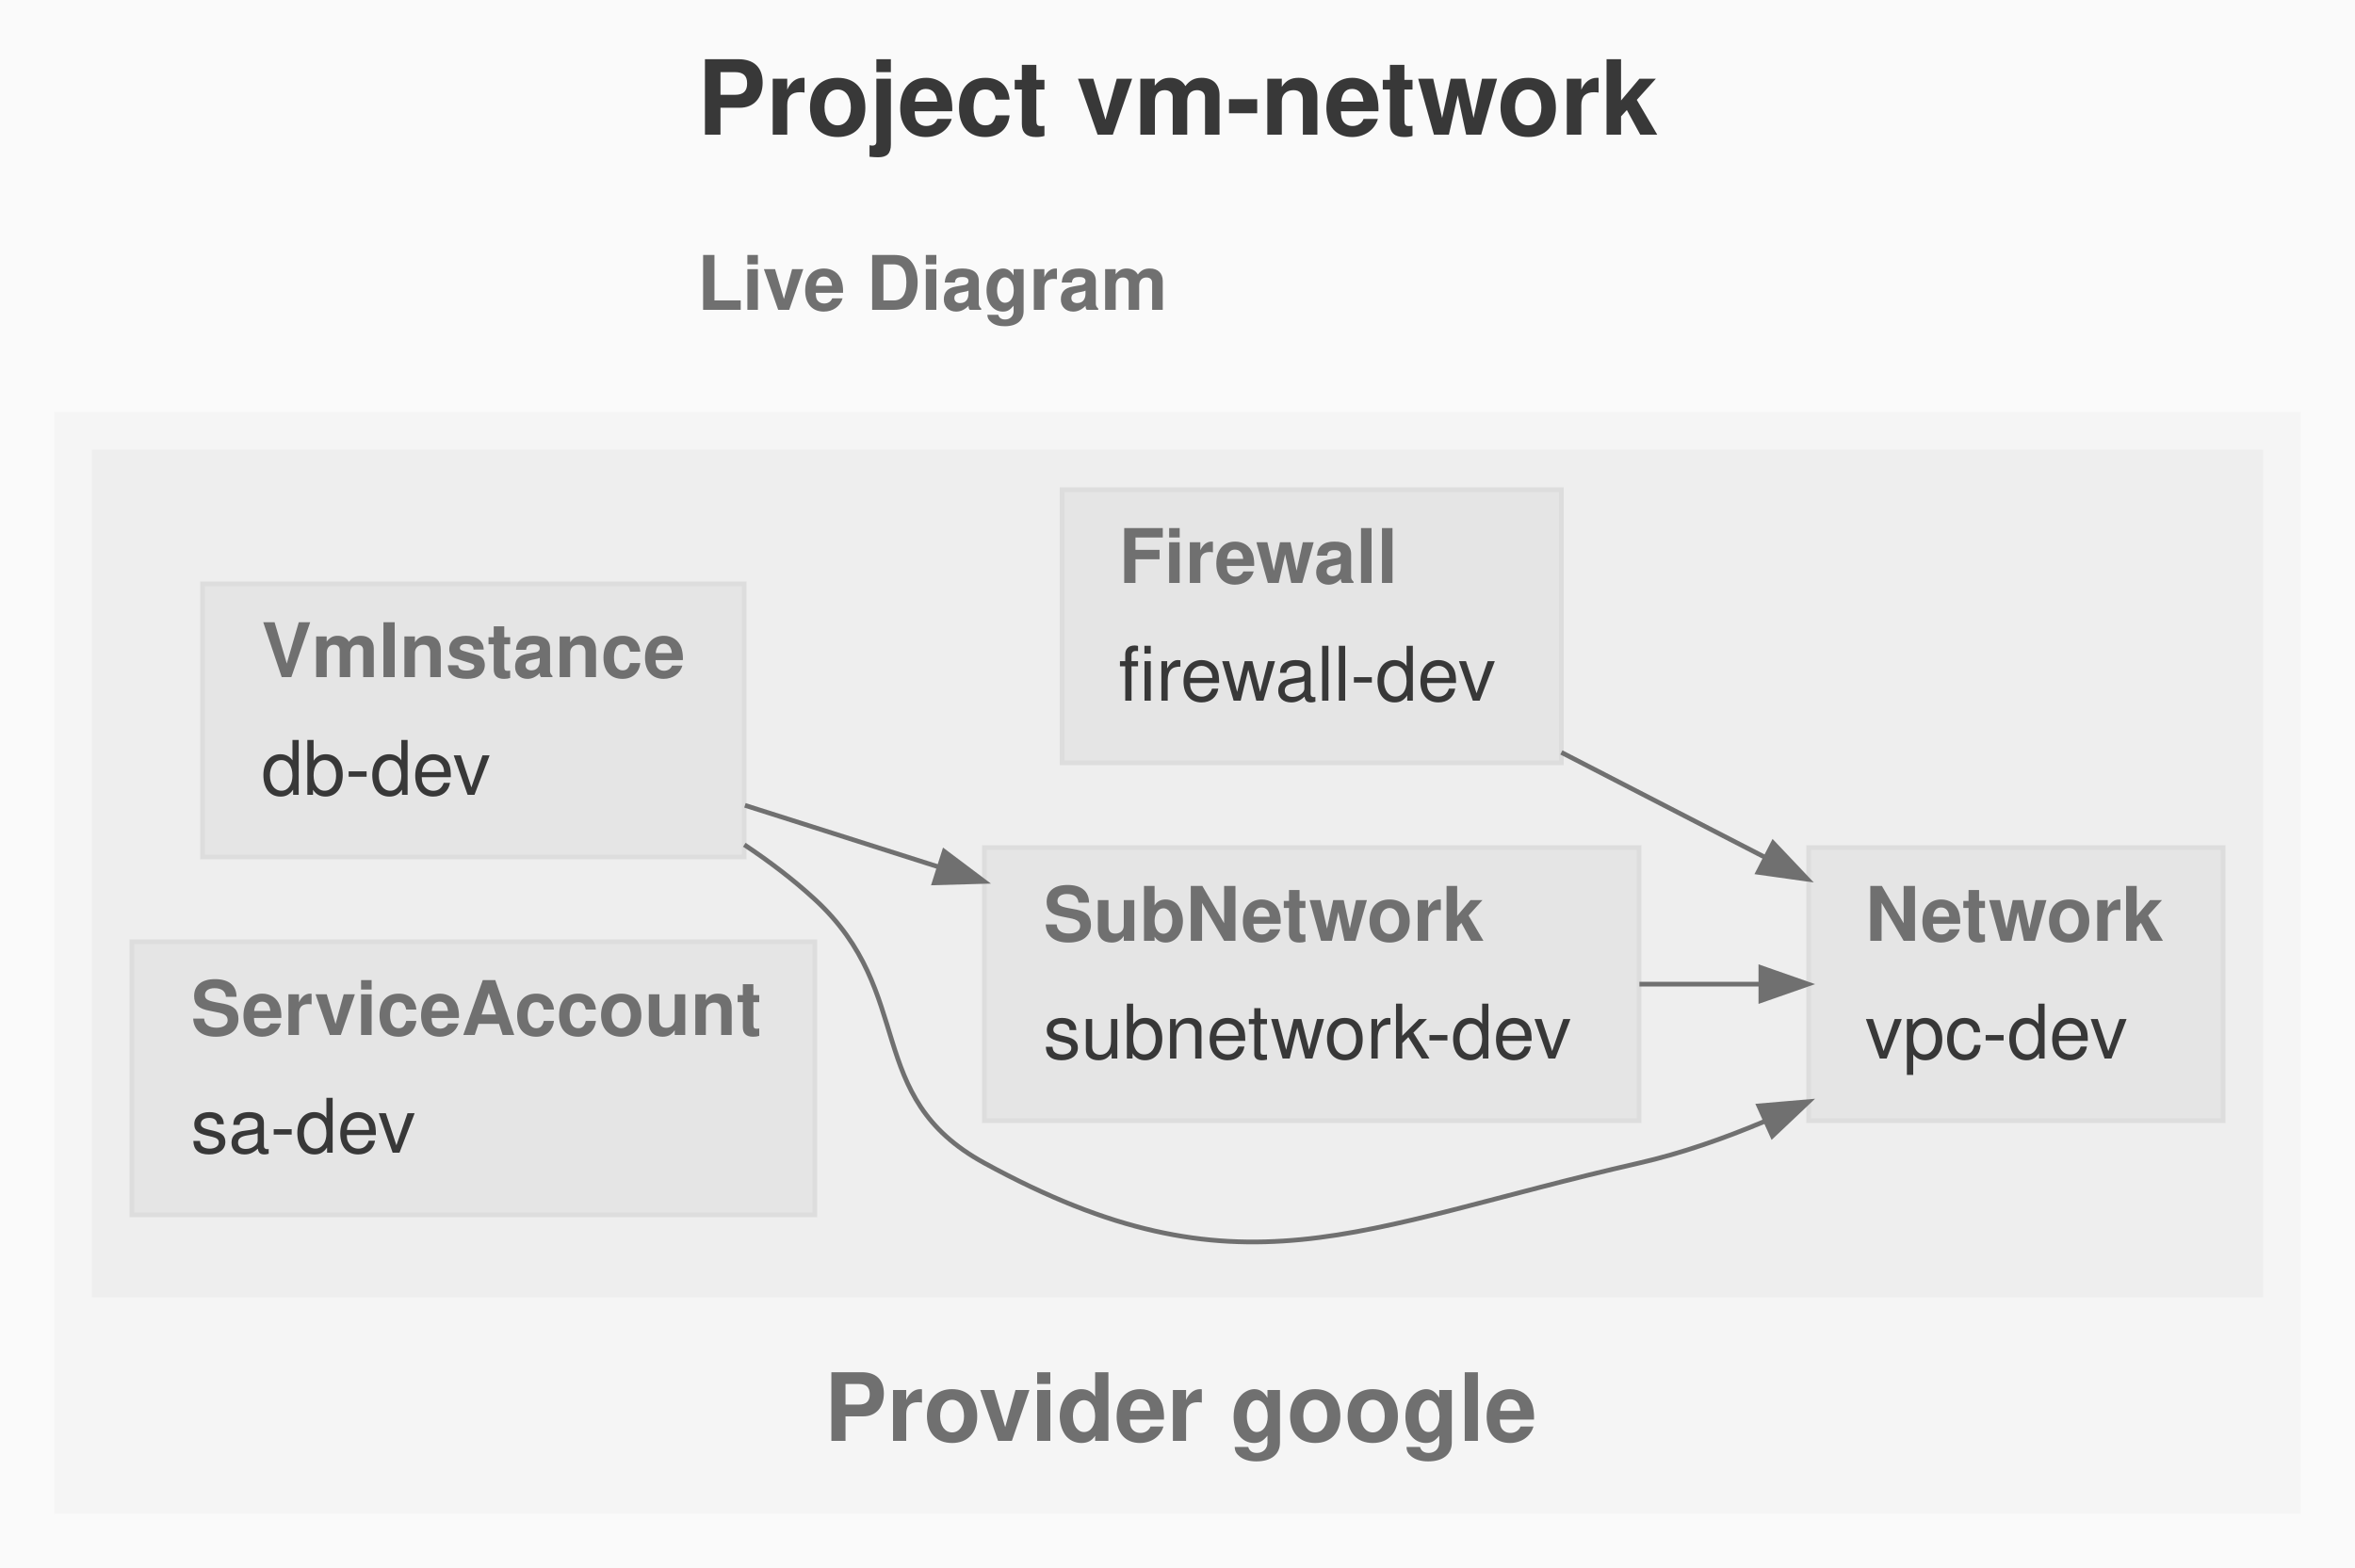
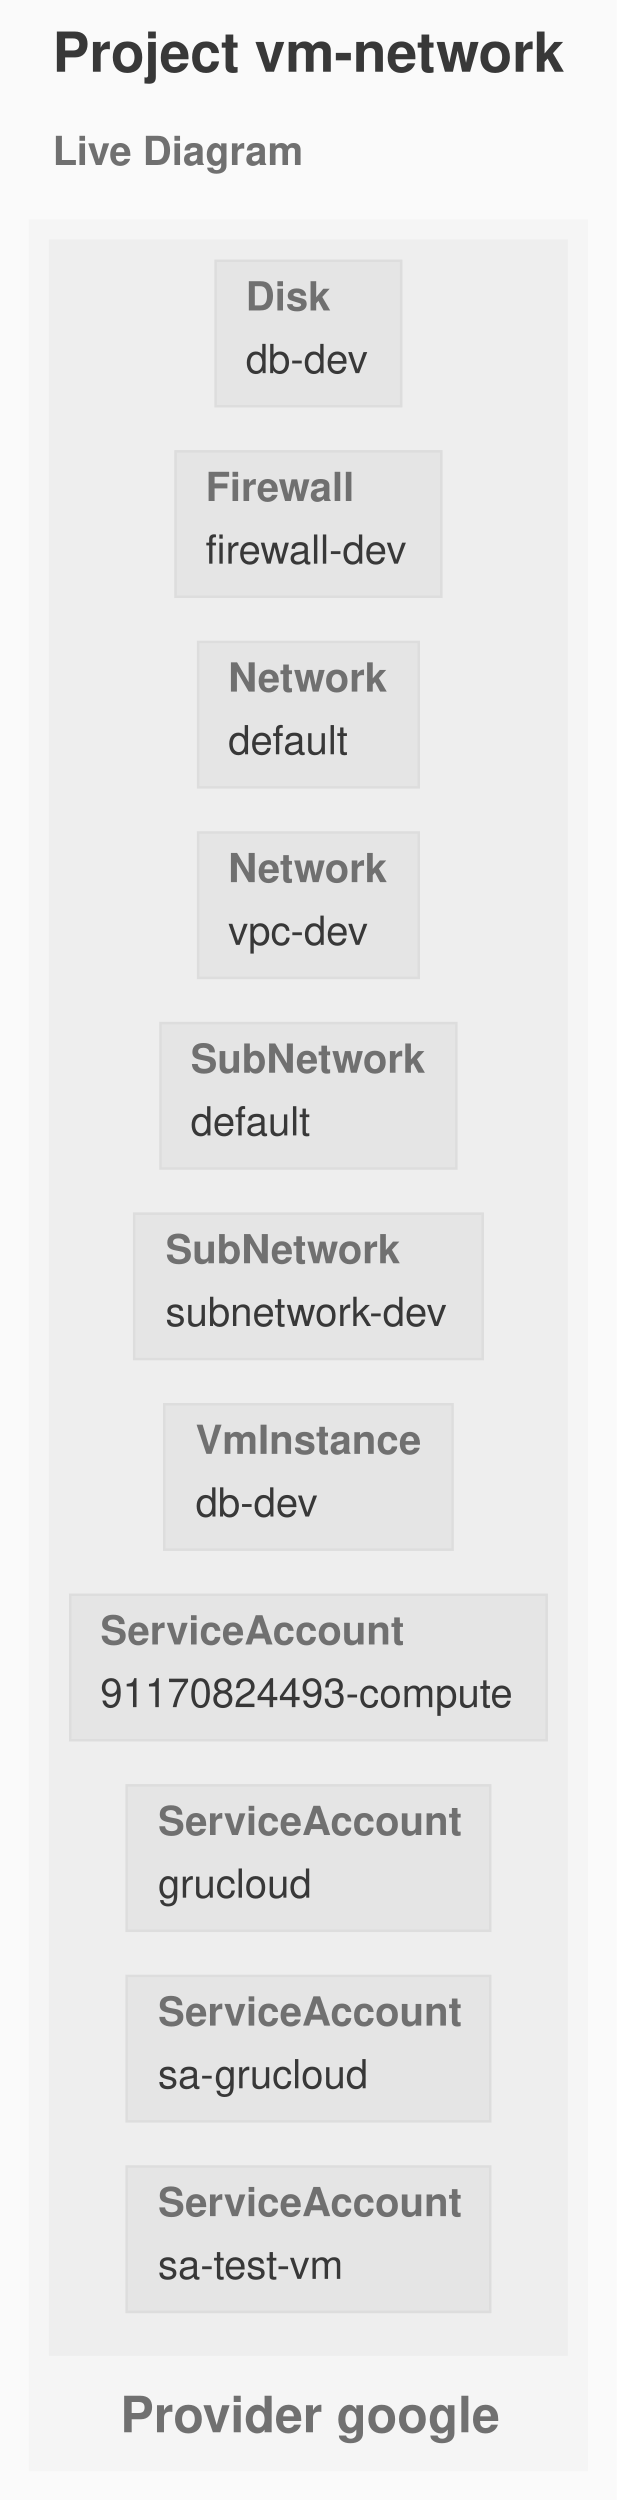
- <svg xmlns="http://www.w3.org/2000/svg" width="500pt" height="333pt" viewBox="0.00 0.00 500.00 333.00">
-   <g id="graph0" class="graph" transform="scale(1 1) rotate(0) translate(4 329)">
-     <polygon fill="#fafafa" stroke="transparent" points="-4,4 -4,-329 496,-329 496,4 -4,4" />
-     <text text-anchor="start" x="144" y="-300.4" font-family="Helvetica,sans-Serif" font-weight="bold" font-size="22.00" fill="#383838">Project vm-network</text>
-     <text text-anchor="start" x="242" y="-284.8" font-family="Helvetica,sans-Serif" font-size="14.00">  </text>
-     <text text-anchor="start" x="144" y="-263.2" font-family="Helvetica,sans-Serif" font-weight="bold" font-size="16.00" fill="#707070">Live Diagram</text>
+ <svg xmlns="http://www.w3.org/2000/svg" width="246pt" height="997pt" viewBox="0.00 0.00 246.00 997.00">
+   <g id="graph0" class="graph" transform="scale(1 1) rotate(0) translate(4 993)">
+     <polygon fill="#fafafa" stroke="transparent" points="-4,4 -4,-993 242,-993 242,4 -4,4" />
+     <text text-anchor="start" x="17" y="-964.4" font-family="Helvetica,sans-Serif" font-weight="bold" font-size="22.00" fill="#383838">Project vm-network</text>
+     <text text-anchor="start" x="115" y="-948.8" font-family="Helvetica,sans-Serif" font-size="14.00">  </text>
+     <text text-anchor="start" x="17" y="-927.2" font-family="Helvetica,sans-Serif" font-weight="bold" font-size="16.00" fill="#707070">Live Diagram</text>
    <g id="clust1" class="cluster">
-       <polygon fill="#f5f5f5" stroke="#f5f5f5" points="8,-8 8,-241 484,-241 484,-8 8,-8" />
-       <text text-anchor="start" x="171" y="-23" font-family="Helvetica,sans-Serif" font-weight="bold" font-size="20.00" fill="#707070">Provider google</text>
+       <polygon fill="#f5f5f5" stroke="#f5f5f5" points="8,-8 8,-905 230,-905 230,-8 8,-8" />
+       <text text-anchor="start" x="44" y="-23" font-family="Helvetica,sans-Serif" font-weight="bold" font-size="20.00" fill="#707070">Provider google</text>
    </g>
    <g id="clust2" class="cluster">
-       <polygon fill="#eeeeee" stroke="#eeeeee" points="16,-54 16,-233 476,-233 476,-54 16,-54" />
-       <text text-anchor="start" x="245.86" y="-58.3" font-family="Helvetica,sans-Serif" font-size="1.00" fill="#383838"> </text>
+       <polygon fill="#eeeeee" stroke="#eeeeee" points="16,-54 16,-897 222,-897 222,-54 16,-54" />
+       <text text-anchor="start" x="118.86" y="-58.3" font-family="Helvetica,sans-Serif" font-size="1.00" fill="#383838"> </text>
    </g>
    <g id="node1" class="node">
-       <polygon fill="#e5e5e5" stroke="#dddddd" points="327.5,-225 221.5,-225 221.5,-167 327.5,-167 327.5,-225" />
-       <text text-anchor="start" x="233.5" y="-205.2" font-family="Helvetica,sans-Serif" font-weight="bold" font-size="16.00" fill="#707070">Firewall</text>
-       <text text-anchor="start" x="233.5" y="-180.2" font-family="Helvetica,sans-Serif" font-size="16.00" fill="#383838">firewall-dev</text>
+       <polygon fill="#e5e5e5" stroke="#dddddd" points="156,-889 82,-889 82,-831 156,-831 156,-889" />
+       <text text-anchor="start" x="94" y="-869.2" font-family="Helvetica,sans-Serif" font-weight="bold" font-size="16.00" fill="#707070">Disk</text>
+       <text text-anchor="start" x="94" y="-844.2" font-family="Helvetica,sans-Serif" font-size="16.00" fill="#383838">db-dev</text>
    </g>
    <g id="node2" class="node">
-       <polygon fill="#e5e5e5" stroke="#dddddd" points="468,-149 380,-149 380,-91 468,-91 468,-149" />
-       <text text-anchor="start" x="392" y="-129.2" font-family="Helvetica,sans-Serif" font-weight="bold" font-size="16.00" fill="#707070">Network</text>
-       <text text-anchor="start" x="392" y="-104.2" font-family="Helvetica,sans-Serif" font-size="16.00" fill="#383838">vpc-dev</text>
-     </g>
-     <g id="edge1" class="edge">
-       <path fill="none" stroke="#707070" d="M327.5,-169.21C341.52,-161.98 356.69,-154.17 370.72,-146.94" />
-       <polygon fill="#707070" stroke="#707070" points="372.46,-149.98 379.75,-142.28 369.26,-143.75 372.46,-149.98" />
+       <polygon fill="#e5e5e5" stroke="#dddddd" points="172,-813 66,-813 66,-755 172,-755 172,-813" />
+       <text text-anchor="start" x="78" y="-793.2" font-family="Helvetica,sans-Serif" font-weight="bold" font-size="16.00" fill="#707070">Firewall</text>
+       <text text-anchor="start" x="78" y="-768.2" font-family="Helvetica,sans-Serif" font-size="16.00" fill="#383838">firewall-dev</text>
    </g>
    <g id="node3" class="node">
-       <polygon fill="#e5e5e5" stroke="#dddddd" points="344,-149 205,-149 205,-91 344,-91 344,-149" />
-       <text text-anchor="start" x="217.5" y="-129.2" font-family="Helvetica,sans-Serif" font-weight="bold" font-size="16.00" fill="#707070">SubNetwork</text>
-       <text text-anchor="start" x="217.5" y="-104.2" font-family="Helvetica,sans-Serif" font-size="16.00" fill="#383838">subnetwork-dev</text>
-     </g>
-     <g id="edge2" class="edge">
-       <path fill="none" stroke="#707070" d="M344.07,-120C352.64,-120 361.3,-120 369.59,-120" />
-       <polygon fill="#707070" stroke="#707070" points="369.86,-123.5 379.86,-120 369.86,-116.5 369.86,-123.5" />
+       <polygon fill="#e5e5e5" stroke="#dddddd" points="163,-737 75,-737 75,-679 163,-679 163,-737" />
+       <text text-anchor="start" x="87" y="-717.2" font-family="Helvetica,sans-Serif" font-weight="bold" font-size="16.00" fill="#707070">Network</text>
+       <text text-anchor="start" x="87" y="-692.2" font-family="Helvetica,sans-Serif" font-size="16.00" fill="#383838">default</text>
    </g>
    <g id="node4" class="node">
-       <polygon fill="#e5e5e5" stroke="#dddddd" points="154,-205 39,-205 39,-147 154,-147 154,-205" />
-       <text text-anchor="start" x="51.5" y="-185.2" font-family="Helvetica,sans-Serif" font-weight="bold" font-size="16.00" fill="#707070">VmInstance</text>
-       <text text-anchor="start" x="51.5" y="-160.2" font-family="Helvetica,sans-Serif" font-size="16.00" fill="#383838">db-dev</text>
-     </g>
-     <g id="edge3" class="edge">
-       <path fill="none" stroke="#707070" d="M154.03,-149.6C159.35,-146.06 164.45,-142.19 169,-138 190.77,-117.96 179.03,-96.18 205,-82 259.22,-52.4 283.77,-68.27 344,-82 352.94,-84.04 362.04,-87.22 370.74,-90.89" />
-       <polygon fill="#707070" stroke="#707070" points="369.43,-94.14 379.99,-95.04 372.3,-87.76 369.43,-94.14" />
-     </g>
-     <g id="edge4" class="edge">
-       <path fill="none" stroke="#707070" d="M154.16,-157.97C167.3,-153.79 181.52,-149.27 195.41,-144.85" />
-       <polygon fill="#707070" stroke="#707070" points="196.48,-148.18 204.95,-141.81 194.36,-141.51 196.48,-148.18" />
+       <polygon fill="#e5e5e5" stroke="#dddddd" points="163,-661 75,-661 75,-603 163,-603 163,-661" />
+       <text text-anchor="start" x="87" y="-641.2" font-family="Helvetica,sans-Serif" font-weight="bold" font-size="16.00" fill="#707070">Network</text>
+       <text text-anchor="start" x="87" y="-616.2" font-family="Helvetica,sans-Serif" font-size="16.00" fill="#383838">vpc-dev</text>
    </g>
    <g id="node5" class="node">
-       <polygon fill="#e5e5e5" stroke="#dddddd" points="169,-129 24,-129 24,-71 169,-71 169,-129" />
-       <text text-anchor="start" x="36.5" y="-109.2" font-family="Helvetica,sans-Serif" font-weight="bold" font-size="16.00" fill="#707070">ServiceAccount</text>
-       <text text-anchor="start" x="36.5" y="-84.2" font-family="Helvetica,sans-Serif" font-size="16.00" fill="#383838">sa-dev</text>
+       <polygon fill="#e5e5e5" stroke="#dddddd" points="178,-585 60,-585 60,-527 178,-527 178,-585" />
+       <text text-anchor="start" x="72" y="-565.2" font-family="Helvetica,sans-Serif" font-weight="bold" font-size="16.00" fill="#707070">SubNetwork</text>
+       <text text-anchor="start" x="72" y="-540.2" font-family="Helvetica,sans-Serif" font-size="16.00" fill="#383838">default</text>
+     </g>
+     <g id="node6" class="node">
+       <polygon fill="#e5e5e5" stroke="#dddddd" points="188.5,-509 49.5,-509 49.5,-451 188.5,-451 188.5,-509" />
+       <text text-anchor="start" x="62" y="-489.2" font-family="Helvetica,sans-Serif" font-weight="bold" font-size="16.00" fill="#707070">SubNetwork</text>
+       <text text-anchor="start" x="62" y="-464.2" font-family="Helvetica,sans-Serif" font-size="16.00" fill="#383838">subnetwork-dev</text>
+     </g>
+     <g id="node7" class="node">
+       <polygon fill="#e5e5e5" stroke="#dddddd" points="176.5,-433 61.5,-433 61.5,-375 176.5,-375 176.5,-433" />
+       <text text-anchor="start" x="74" y="-413.2" font-family="Helvetica,sans-Serif" font-weight="bold" font-size="16.00" fill="#707070">VmInstance</text>
+       <text text-anchor="start" x="74" y="-388.2" font-family="Helvetica,sans-Serif" font-size="16.00" fill="#383838">db-dev</text>
+     </g>
+     <g id="node8" class="node">
+       <polygon fill="#e5e5e5" stroke="#dddddd" points="214,-357 24,-357 24,-299 214,-299 214,-357" />
+       <text text-anchor="start" x="36" y="-337.2" font-family="Helvetica,sans-Serif" font-weight="bold" font-size="16.00" fill="#707070">ServiceAccount</text>
+       <text text-anchor="start" x="36" y="-312.2" font-family="Helvetica,sans-Serif" font-size="16.00" fill="#383838">91170824493-compute</text>
+     </g>
+     <g id="node9" class="node">
+       <polygon fill="#e5e5e5" stroke="#dddddd" points="191.5,-281 46.5,-281 46.5,-223 191.5,-223 191.5,-281" />
+       <text text-anchor="start" x="59" y="-261.2" font-family="Helvetica,sans-Serif" font-weight="bold" font-size="16.00" fill="#707070">ServiceAccount</text>
+       <text text-anchor="start" x="59" y="-236.2" font-family="Helvetica,sans-Serif" font-size="16.00" fill="#383838">grucloud</text>
+     </g>
+     <g id="node10" class="node">
+       <polygon fill="#e5e5e5" stroke="#dddddd" points="191.5,-205 46.5,-205 46.5,-147 191.5,-147 191.5,-205" />
+       <text text-anchor="start" x="59" y="-185.2" font-family="Helvetica,sans-Serif" font-weight="bold" font-size="16.00" fill="#707070">ServiceAccount</text>
+       <text text-anchor="start" x="59" y="-160.2" font-family="Helvetica,sans-Serif" font-size="16.00" fill="#383838">sa-grucloud</text>
+     </g>
+     <g id="node11" class="node">
+       <polygon fill="#e5e5e5" stroke="#dddddd" points="191.5,-129 46.5,-129 46.5,-71 191.5,-71 191.5,-129" />
+       <text text-anchor="start" x="59" y="-109.2" font-family="Helvetica,sans-Serif" font-weight="bold" font-size="16.00" fill="#707070">ServiceAccount</text>
+       <text text-anchor="start" x="59" y="-84.2" font-family="Helvetica,sans-Serif" font-size="16.00" fill="#383838">sa-test-vm</text>
    </g>
  </g>
</svg>
